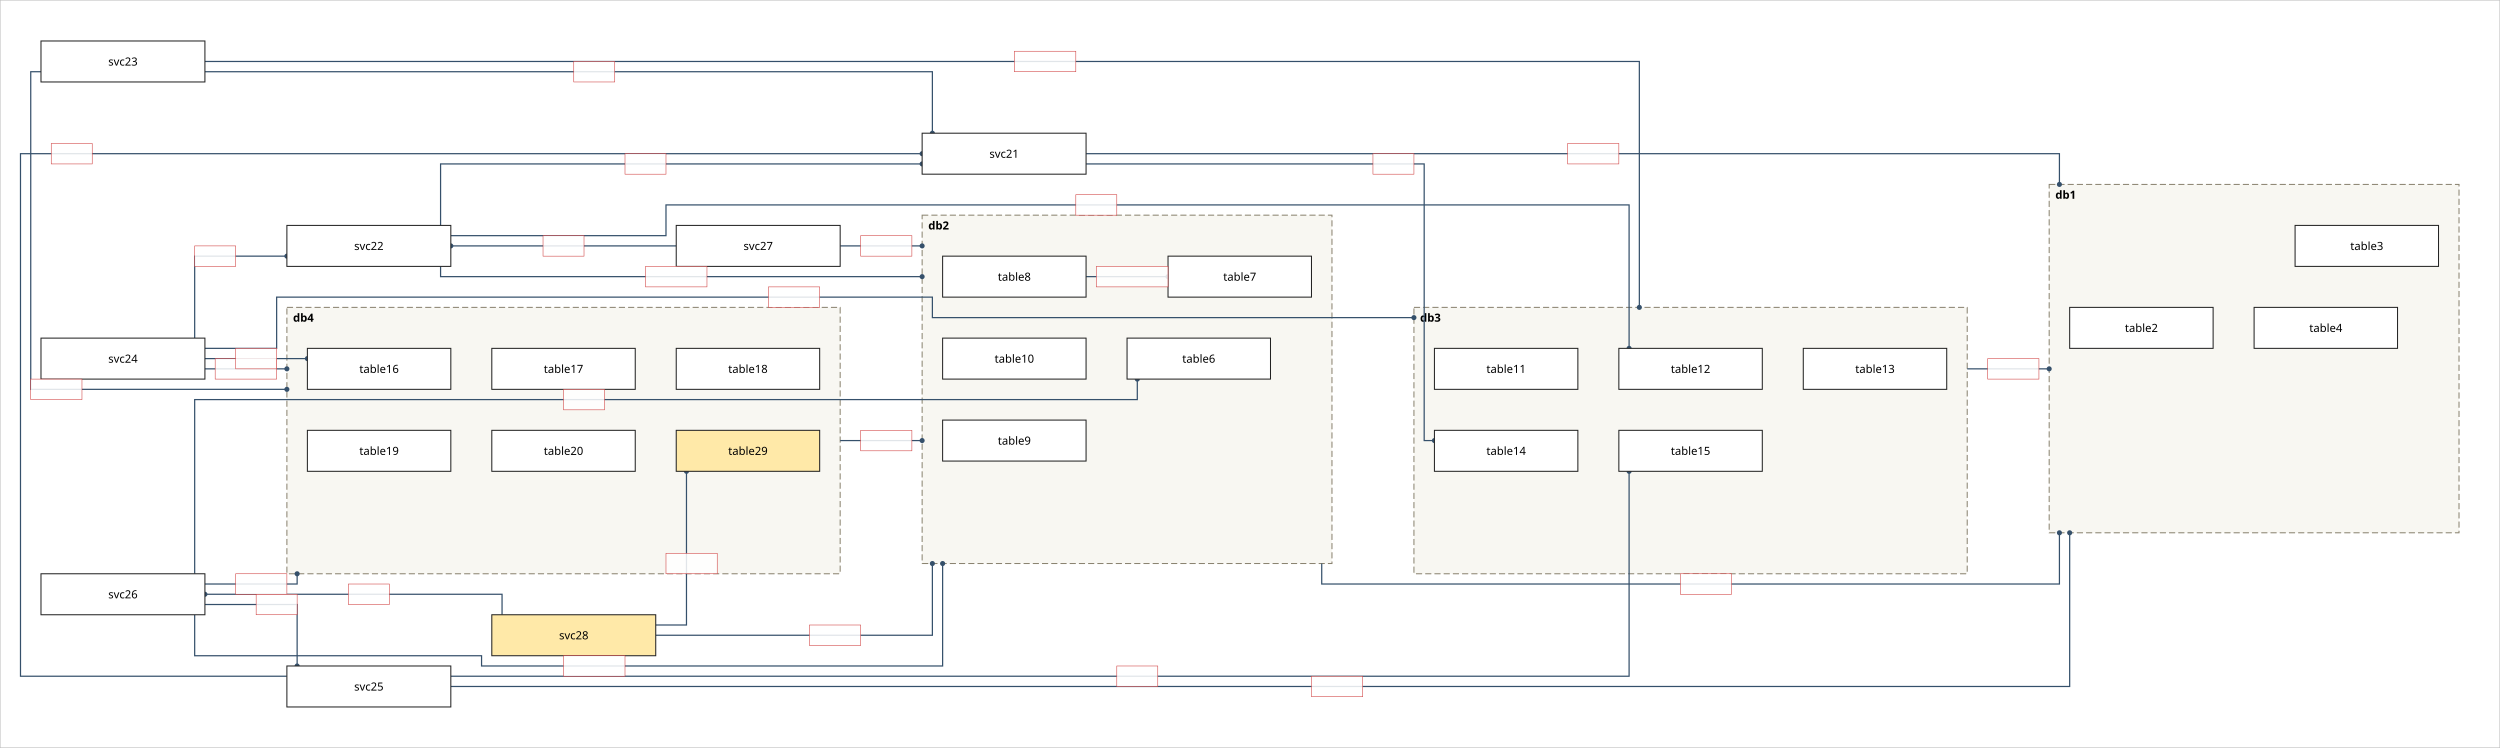
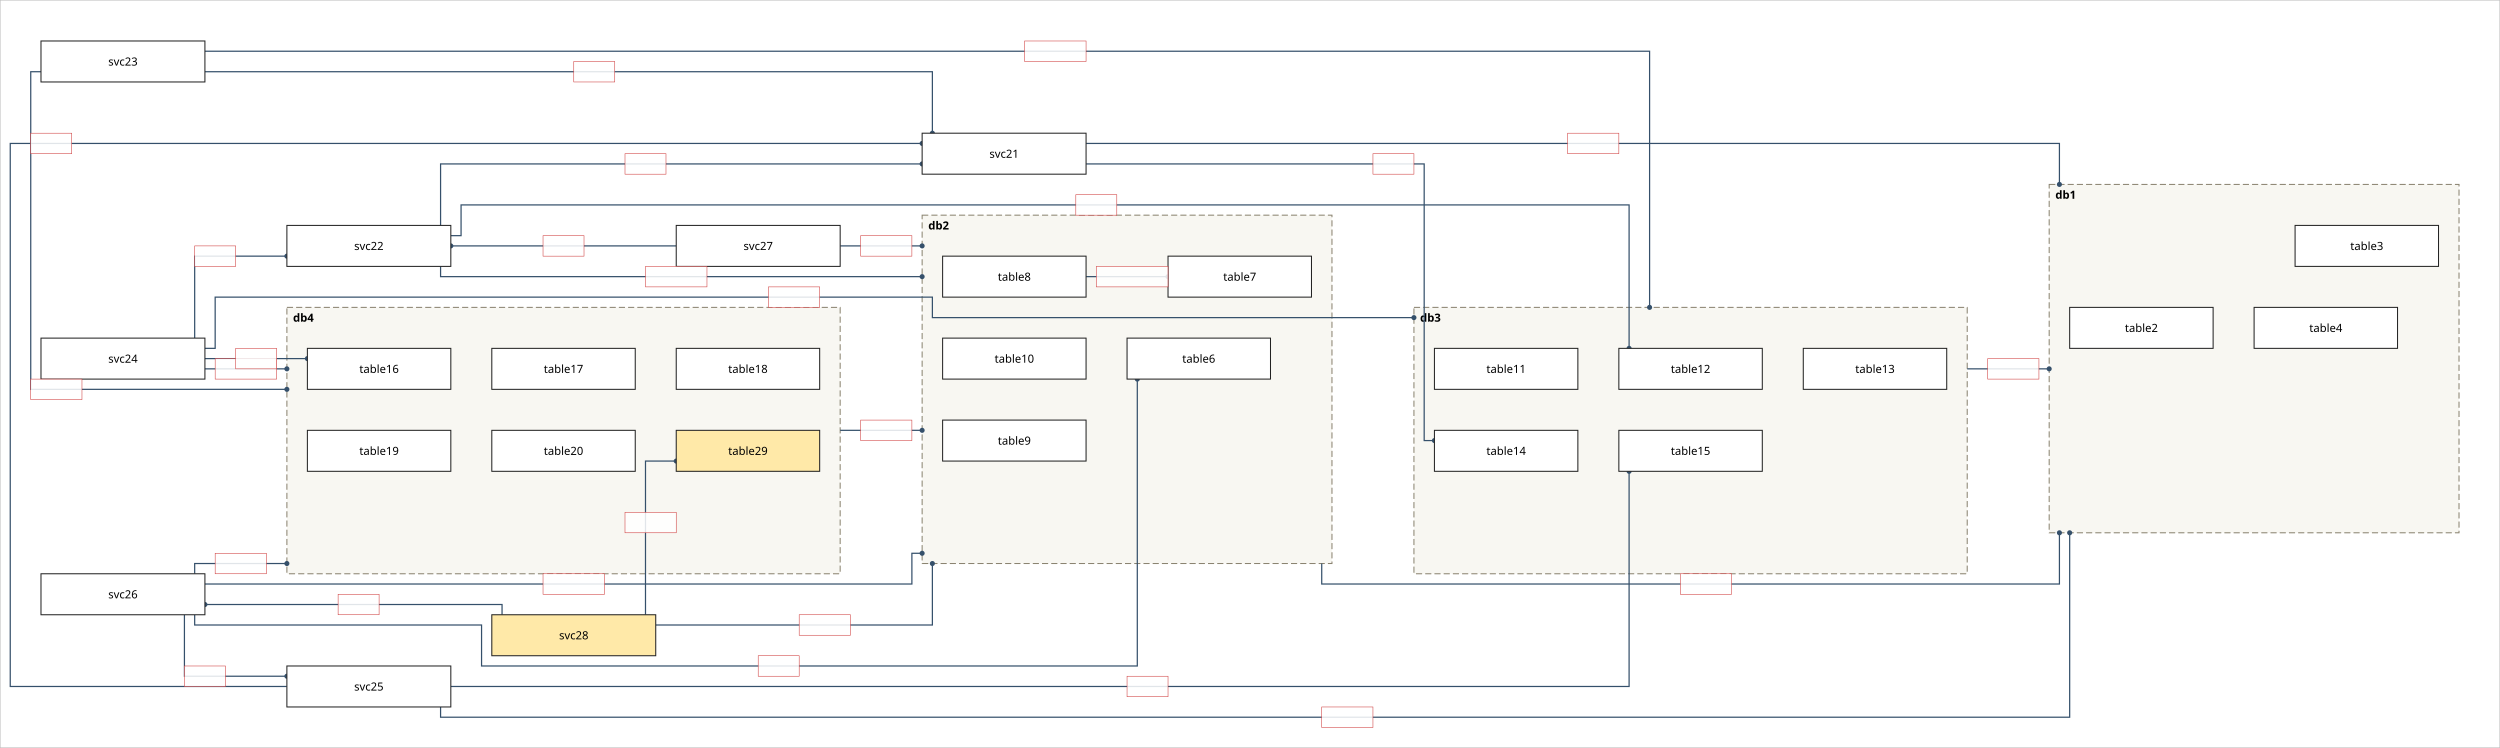
<svg xmlns="http://www.w3.org/2000/svg" width="2440" height="730" viewBox="0 0 2440 730" font-family="sans-serif" font-size="11">
  <rect width="100%" height="100%" fill="#fff" stroke="#bbb" />
  <rect x="2000" y="180" width="400" height="340" fill="#f3f1ea" fill-opacity="0.6" stroke="#8a8370" stroke-dasharray="6 3" />
  <text x="2006" y="194" font-weight="bold">db1</text>
  <rect x="900" y="210" width="400" height="340" fill="#f3f1ea" fill-opacity="0.6" stroke="#8a8370" stroke-dasharray="6 3" />
  <text x="906" y="224" font-weight="bold">db2</text>
  <rect x="1380" y="300" width="540" height="260" fill="#f3f1ea" fill-opacity="0.6" stroke="#8a8370" stroke-dasharray="6 3" />
  <text x="1386" y="314" font-weight="bold">db3</text>
  <rect x="280" y="300" width="540" height="260" fill="#f3f1ea" fill-opacity="0.6" stroke="#8a8370" stroke-dasharray="6 3" />
  <text x="286" y="314" font-weight="bold">db4</text>
  <polyline points="1060,270 1140,270" fill="none" stroke="#35506b" stroke-width="1.2" />
  <circle cx="1140" cy="270" r="2.5" fill="#35506b" />
  <polyline points="1290,550 1290,570 2010,570 2010,520" fill="none" stroke="#35506b" stroke-width="1.2" />
  <circle cx="2010" cy="520" r="2.5" fill="#35506b" />
  <polyline points="1920,360 2000,360" fill="none" stroke="#35506b" stroke-width="1.2" />
  <circle cx="2000" cy="360" r="2.5" fill="#35506b" />
-   <polyline points="820,430 900,430" fill="none" stroke="#35506b" stroke-width="1.2" />
-   <circle cx="900" cy="430" r="2.5" fill="#35506b" />
-   <polyline points="1060,150 2010,150 2010,180" fill="none" stroke="#35506b" stroke-width="1.2" />
+   <polyline points="820,420 900,420" fill="none" stroke="#35506b" stroke-width="1.2" />
+   <circle cx="900" cy="420" r="2.5" fill="#35506b" />
+   <polyline points="1060,140 2010,140 2010,180" fill="none" stroke="#35506b" stroke-width="1.2" />
  <circle cx="2010" cy="180" r="2.5" fill="#35506b" />
  <polyline points="1060,160 1390,160 1390,430 1400,430" fill="none" stroke="#35506b" stroke-width="1.2" />
  <circle cx="1400" cy="430" r="2.5" fill="#35506b" />
  <polyline points="430,260 430,270 900,270" fill="none" stroke="#35506b" stroke-width="1.2" />
  <circle cx="900" cy="270" r="2.5" fill="#35506b" />
-   <polyline points="440,230 650,230 650,200 1590,200 1590,340" fill="none" stroke="#35506b" stroke-width="1.2" />
+   <polyline points="440,230 450,230 450,200 1590,200 1590,340" fill="none" stroke="#35506b" stroke-width="1.2" />
  <circle cx="1590" cy="340" r="2.5" fill="#35506b" />
  <polyline points="430,220 430,160 900,160" fill="none" stroke="#35506b" stroke-width="1.2" />
  <circle cx="900" cy="160" r="2.5" fill="#35506b" />
-   <polyline points="200,60 1600,60 1600,300" fill="none" stroke="#35506b" stroke-width="1.2" />
-   <circle cx="1600" cy="300" r="2.5" fill="#35506b" />
+   <polyline points="200,50 1610,50 1610,300" fill="none" stroke="#35506b" stroke-width="1.2" />
+   <circle cx="1610" cy="300" r="2.5" fill="#35506b" />
  <polyline points="40,70 30,70 30,380 280,380" fill="none" stroke="#35506b" stroke-width="1.2" />
  <circle cx="280" cy="380" r="2.5" fill="#35506b" />
  <polyline points="200,70 910,70 910,130" fill="none" stroke="#35506b" stroke-width="1.2" />
  <circle cx="910" cy="130" r="2.5" fill="#35506b" />
-   <polyline points="200,340 270,340 270,290 910,290 910,310 1380,310" fill="none" stroke="#35506b" stroke-width="1.2" />
+   <polyline points="200,340 210,340 210,290 910,290 910,310 1380,310" fill="none" stroke="#35506b" stroke-width="1.2" />
  <circle cx="1380" cy="310" r="2.5" fill="#35506b" />
  <polyline points="200,360 280,360" fill="none" stroke="#35506b" stroke-width="1.2" />
  <circle cx="280" cy="360" r="2.5" fill="#35506b" />
  <polyline points="200,350 300,350" fill="none" stroke="#35506b" stroke-width="1.2" />
  <circle cx="300" cy="350" r="2.5" fill="#35506b" />
  <polyline points="190,330 190,250 280,250" fill="none" stroke="#35506b" stroke-width="1.2" />
  <circle cx="280" cy="250" r="2.5" fill="#35506b" />
-   <polyline points="440,670 2020,670 2020,520" fill="none" stroke="#35506b" stroke-width="1.2" />
+   <polyline points="430,690 430,700 2020,700 2020,520" fill="none" stroke="#35506b" stroke-width="1.2" />
  <circle cx="2020" cy="520" r="2.5" fill="#35506b" />
-   <polyline points="440,660 1590,660 1590,460" fill="none" stroke="#35506b" stroke-width="1.2" />
+   <polyline points="440,670 1590,670 1590,460" fill="none" stroke="#35506b" stroke-width="1.2" />
  <circle cx="1590" cy="460" r="2.5" fill="#35506b" />
-   <polyline points="280,660 20,660 20,150 900,150" fill="none" stroke="#35506b" stroke-width="1.2" />
-   <circle cx="900" cy="150" r="2.5" fill="#35506b" />
-   <polyline points="190,600 190,640 470,640 470,650 920,650 920,550" fill="none" stroke="#35506b" stroke-width="1.2" />
-   <circle cx="920" cy="550" r="2.5" fill="#35506b" />
-   <polyline points="190,560 190,390 1110,390 1110,370" fill="none" stroke="#35506b" stroke-width="1.2" />
+   <polyline points="280,670 10,670 10,140 900,140" fill="none" stroke="#35506b" stroke-width="1.2" />
+   <circle cx="900" cy="140" r="2.5" fill="#35506b" />
+   <polyline points="200,570 890,570 890,540 900,540" fill="none" stroke="#35506b" stroke-width="1.2" />
+   <circle cx="900" cy="540" r="2.5" fill="#35506b" />
+   <polyline points="190,600 190,610 470,610 470,650 1110,650 1110,370" fill="none" stroke="#35506b" stroke-width="1.2" />
  <circle cx="1110" cy="370" r="2.5" fill="#35506b" />
-   <polyline points="200,570 290,570 290,560" fill="none" stroke="#35506b" stroke-width="1.2" />
-   <circle cx="290" cy="560" r="2.5" fill="#35506b" />
-   <polyline points="200,590 290,590 290,650" fill="none" stroke="#35506b" stroke-width="1.2" />
-   <circle cx="290" cy="650" r="2.5" fill="#35506b" />
+   <polyline points="190,560 190,550 280,550" fill="none" stroke="#35506b" stroke-width="1.2" />
+   <circle cx="280" cy="550" r="2.5" fill="#35506b" />
+   <polyline points="180,600 180,660 280,660" fill="none" stroke="#35506b" stroke-width="1.2" />
+   <circle cx="280" cy="660" r="2.5" fill="#35506b" />
  <polyline points="820,240 900,240" fill="none" stroke="#35506b" stroke-width="1.2" />
  <circle cx="900" cy="240" r="2.5" fill="#35506b" />
  <polyline points="660,240 440,240" fill="none" stroke="#35506b" stroke-width="1.2" />
  <circle cx="440" cy="240" r="2.5" fill="#35506b" />
-   <polyline points="640,620 910,620 910,550" fill="none" stroke="#35506b" stroke-width="1.2" />
+   <polyline points="640,610 910,610 910,550" fill="none" stroke="#35506b" stroke-width="1.2" />
  <circle cx="910" cy="550" r="2.5" fill="#35506b" />
-   <polyline points="640,610 670,610 670,460" fill="none" stroke="#35506b" stroke-width="1.2" />
-   <circle cx="670" cy="460" r="2.5" fill="#35506b" />
-   <polyline points="490,600 490,580 200,580" fill="none" stroke="#35506b" stroke-width="1.2" />
-   <circle cx="200" cy="580" r="2.5" fill="#35506b" />
+   <polyline points="630,600 630,450 660,450" fill="none" stroke="#35506b" stroke-width="1.2" />
+   <circle cx="660" cy="450" r="2.5" fill="#35506b" />
+   <polyline points="490,600 490,590 200,590" fill="none" stroke="#35506b" stroke-width="1.2" />
+   <circle cx="200" cy="590" r="2.5" fill="#35506b" />
  <rect x="2020" y="300" width="140" height="40" fill="#fff" stroke="#222" />
  <text x="2090" y="324" text-anchor="middle">table2</text>
  <rect x="2240" y="220" width="140" height="40" fill="#fff" stroke="#222" />
  <text x="2310" y="244" text-anchor="middle">table3</text>
  <rect x="2200" y="300" width="140" height="40" fill="#fff" stroke="#222" />
  <text x="2270" y="324" text-anchor="middle">table4</text>
  <rect x="920" y="330" width="140" height="40" fill="#fff" stroke="#222" />
  <text x="990" y="354" text-anchor="middle">table10</text>
  <rect x="1100" y="330" width="140" height="40" fill="#fff" stroke="#222" />
  <text x="1170" y="354" text-anchor="middle">table6</text>
  <rect x="1140" y="250" width="140" height="40" fill="#fff" stroke="#222" />
  <text x="1210" y="274" text-anchor="middle">table7</text>
  <rect x="920" y="250" width="140" height="40" fill="#fff" stroke="#222" />
  <text x="990" y="274" text-anchor="middle">table8</text>
  <rect x="920" y="410" width="140" height="40" fill="#fff" stroke="#222" />
  <text x="990" y="434" text-anchor="middle">table9</text>
  <rect x="1400" y="340" width="140" height="40" fill="#fff" stroke="#222" />
  <text x="1470" y="364" text-anchor="middle">table11</text>
  <rect x="1580" y="340" width="140" height="40" fill="#fff" stroke="#222" />
  <text x="1650" y="364" text-anchor="middle">table12</text>
  <rect x="1760" y="340" width="140" height="40" fill="#fff" stroke="#222" />
  <text x="1830" y="364" text-anchor="middle">table13</text>
  <rect x="1400" y="420" width="140" height="40" fill="#fff" stroke="#222" />
  <text x="1470" y="444" text-anchor="middle">table14</text>
  <rect x="1580" y="420" width="140" height="40" fill="#fff" stroke="#222" />
  <text x="1650" y="444" text-anchor="middle">table15</text>
  <rect x="300" y="340" width="140" height="40" fill="#fff" stroke="#222" />
  <text x="370" y="364" text-anchor="middle">table16</text>
  <rect x="480" y="340" width="140" height="40" fill="#fff" stroke="#222" />
  <text x="550" y="364" text-anchor="middle">table17</text>
  <rect x="660" y="340" width="140" height="40" fill="#fff" stroke="#222" />
  <text x="730" y="364" text-anchor="middle">table18</text>
  <rect x="300" y="420" width="140" height="40" fill="#fff" stroke="#222" />
  <text x="370" y="444" text-anchor="middle">table19</text>
  <rect x="480" y="420" width="140" height="40" fill="#fff" stroke="#222" />
  <text x="550" y="444" text-anchor="middle">table20</text>
  <rect x="660" y="420" width="140" height="40" fill="#ffe9a8" stroke="#222" />
  <text x="730" y="444" text-anchor="middle">table29</text>
  <rect x="900" y="130" width="160" height="40" fill="#fff" stroke="#222" />
  <text x="980" y="154" text-anchor="middle">svc21</text>
  <rect x="280" y="220" width="160" height="40" fill="#fff" stroke="#222" />
  <text x="360" y="244" text-anchor="middle">svc22</text>
  <rect x="40" y="40" width="160" height="40" fill="#fff" stroke="#222" />
  <text x="120" y="64" text-anchor="middle">svc23</text>
  <rect x="40" y="330" width="160" height="40" fill="#fff" stroke="#222" />
  <text x="120" y="354" text-anchor="middle">svc24</text>
  <rect x="280" y="650" width="160" height="40" fill="#fff" stroke="#222" />
  <text x="360" y="674" text-anchor="middle">svc25</text>
  <rect x="40" y="560" width="160" height="40" fill="#fff" stroke="#222" />
  <text x="120" y="584" text-anchor="middle">svc26</text>
  <rect x="660" y="220" width="160" height="40" fill="#fff" stroke="#222" />
  <text x="740" y="244" text-anchor="middle">svc27</text>
  <rect x="480" y="600" width="160" height="40" fill="#ffe9a8" stroke="#222" />
  <text x="560" y="624" text-anchor="middle">svc28</text>
  <rect x="1070" y="260" width="70" height="20" fill="#fff" fill-opacity="0.85" stroke="#c33" stroke-width="0.5" />
  <rect x="1640" y="560" width="50" height="20" fill="#fff" fill-opacity="0.85" stroke="#c33" stroke-width="0.5" />
  <rect x="1940" y="350" width="50" height="20" fill="#fff" fill-opacity="0.85" stroke="#c33" stroke-width="0.5" />
-   <rect x="840" y="420" width="50" height="20" fill="#fff" fill-opacity="0.85" stroke="#c33" stroke-width="0.5" />
-   <rect x="1530" y="140" width="50" height="20" fill="#fff" fill-opacity="0.85" stroke="#c33" stroke-width="0.5" />
+   <rect x="840" y="410" width="50" height="20" fill="#fff" fill-opacity="0.85" stroke="#c33" stroke-width="0.5" />
+   <rect x="1530" y="130" width="50" height="20" fill="#fff" fill-opacity="0.85" stroke="#c33" stroke-width="0.5" />
  <rect x="1340" y="150" width="40" height="20" fill="#fff" fill-opacity="0.85" stroke="#c33" stroke-width="0.5" />
  <rect x="630" y="260" width="60" height="20" fill="#fff" fill-opacity="0.85" stroke="#c33" stroke-width="0.5" />
  <rect x="1050" y="190" width="40" height="20" fill="#fff" fill-opacity="0.85" stroke="#c33" stroke-width="0.5" />
  <rect x="610" y="150" width="40" height="20" fill="#fff" fill-opacity="0.85" stroke="#c33" stroke-width="0.5" />
-   <rect x="990" y="50" width="60" height="20" fill="#fff" fill-opacity="0.85" stroke="#c33" stroke-width="0.5" />
+   <rect x="1000" y="40" width="60" height="20" fill="#fff" fill-opacity="0.85" stroke="#c33" stroke-width="0.5" />
  <rect x="30" y="370" width="50" height="20" fill="#fff" fill-opacity="0.85" stroke="#c33" stroke-width="0.5" />
  <rect x="560" y="60" width="40" height="20" fill="#fff" fill-opacity="0.85" stroke="#c33" stroke-width="0.5" />
  <rect x="750" y="280" width="50" height="20" fill="#fff" fill-opacity="0.85" stroke="#c33" stroke-width="0.5" />
  <rect x="210" y="350" width="60" height="20" fill="#fff" fill-opacity="0.85" stroke="#c33" stroke-width="0.5" />
  <rect x="230" y="340" width="40" height="20" fill="#fff" fill-opacity="0.85" stroke="#c33" stroke-width="0.5" />
  <rect x="190" y="240" width="40" height="20" fill="#fff" fill-opacity="0.85" stroke="#c33" stroke-width="0.5" />
-   <rect x="1280" y="660" width="50" height="20" fill="#fff" fill-opacity="0.85" stroke="#c33" stroke-width="0.5" />
-   <rect x="1090" y="650" width="40" height="20" fill="#fff" fill-opacity="0.85" stroke="#c33" stroke-width="0.5" />
-   <rect x="50" y="140" width="40" height="20" fill="#fff" fill-opacity="0.85" stroke="#c33" stroke-width="0.5" />
-   <rect x="550" y="640" width="60" height="20" fill="#fff" fill-opacity="0.85" stroke="#c33" stroke-width="0.5" />
-   <rect x="550" y="380" width="40" height="20" fill="#fff" fill-opacity="0.85" stroke="#c33" stroke-width="0.5" />
-   <rect x="230" y="560" width="50" height="20" fill="#fff" fill-opacity="0.85" stroke="#c33" stroke-width="0.5" />
-   <rect x="250" y="580" width="40" height="20" fill="#fff" fill-opacity="0.85" stroke="#c33" stroke-width="0.5" />
+   <rect x="1290" y="690" width="50" height="20" fill="#fff" fill-opacity="0.85" stroke="#c33" stroke-width="0.5" />
+   <rect x="1100" y="660" width="40" height="20" fill="#fff" fill-opacity="0.85" stroke="#c33" stroke-width="0.5" />
+   <rect x="30" y="130" width="40" height="20" fill="#fff" fill-opacity="0.85" stroke="#c33" stroke-width="0.5" />
+   <rect x="530" y="560" width="60" height="20" fill="#fff" fill-opacity="0.85" stroke="#c33" stroke-width="0.5" />
+   <rect x="740" y="640" width="40" height="20" fill="#fff" fill-opacity="0.85" stroke="#c33" stroke-width="0.5" />
+   <rect x="210" y="540" width="50" height="20" fill="#fff" fill-opacity="0.85" stroke="#c33" stroke-width="0.5" />
+   <rect x="180" y="650" width="40" height="20" fill="#fff" fill-opacity="0.85" stroke="#c33" stroke-width="0.5" />
  <rect x="840" y="230" width="50" height="20" fill="#fff" fill-opacity="0.85" stroke="#c33" stroke-width="0.5" />
  <rect x="530" y="230" width="40" height="20" fill="#fff" fill-opacity="0.85" stroke="#c33" stroke-width="0.5" />
-   <rect x="790" y="610" width="50" height="20" fill="#fff" fill-opacity="0.85" stroke="#c33" stroke-width="0.5" />
-   <rect x="650" y="540" width="50" height="20" fill="#fff" fill-opacity="0.85" stroke="#c33" stroke-width="0.5" />
-   <rect x="340" y="570" width="40" height="20" fill="#fff" fill-opacity="0.85" stroke="#c33" stroke-width="0.5" />
+   <rect x="780" y="600" width="50" height="20" fill="#fff" fill-opacity="0.85" stroke="#c33" stroke-width="0.5" />
+   <rect x="610" y="500" width="50" height="20" fill="#fff" fill-opacity="0.85" stroke="#c33" stroke-width="0.5" />
+   <rect x="330" y="580" width="40" height="20" fill="#fff" fill-opacity="0.85" stroke="#c33" stroke-width="0.5" />
</svg>
